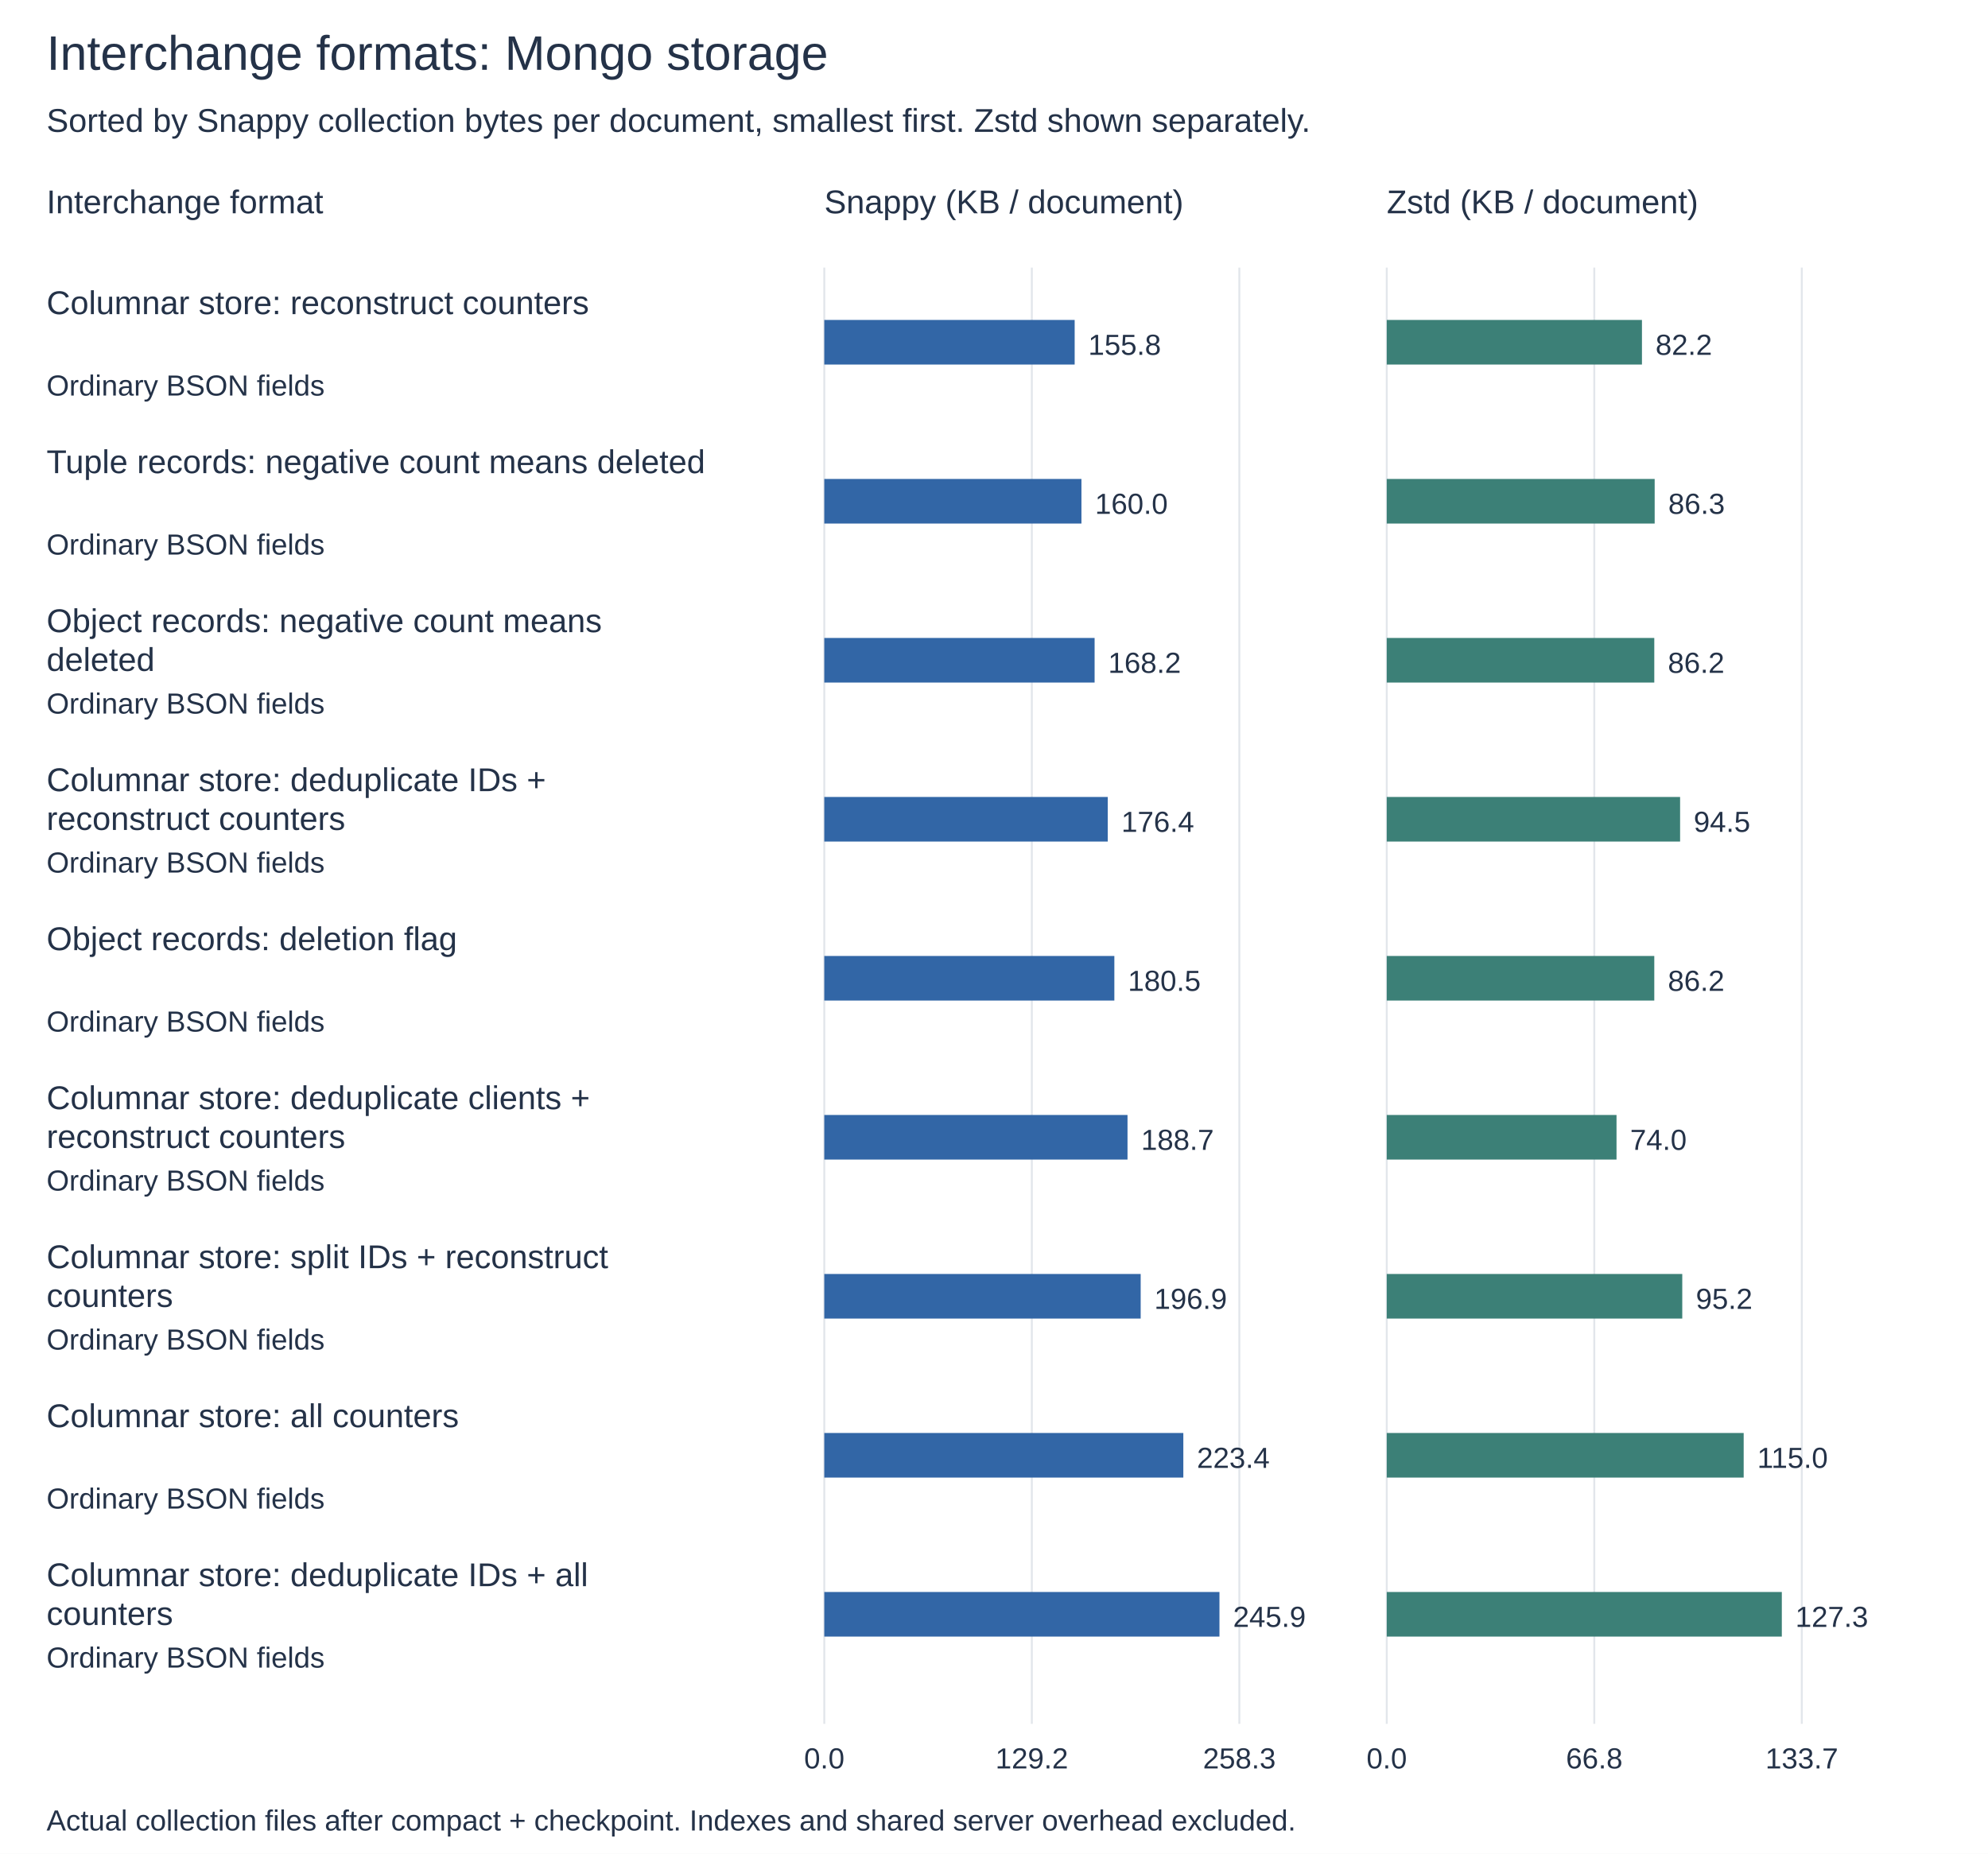
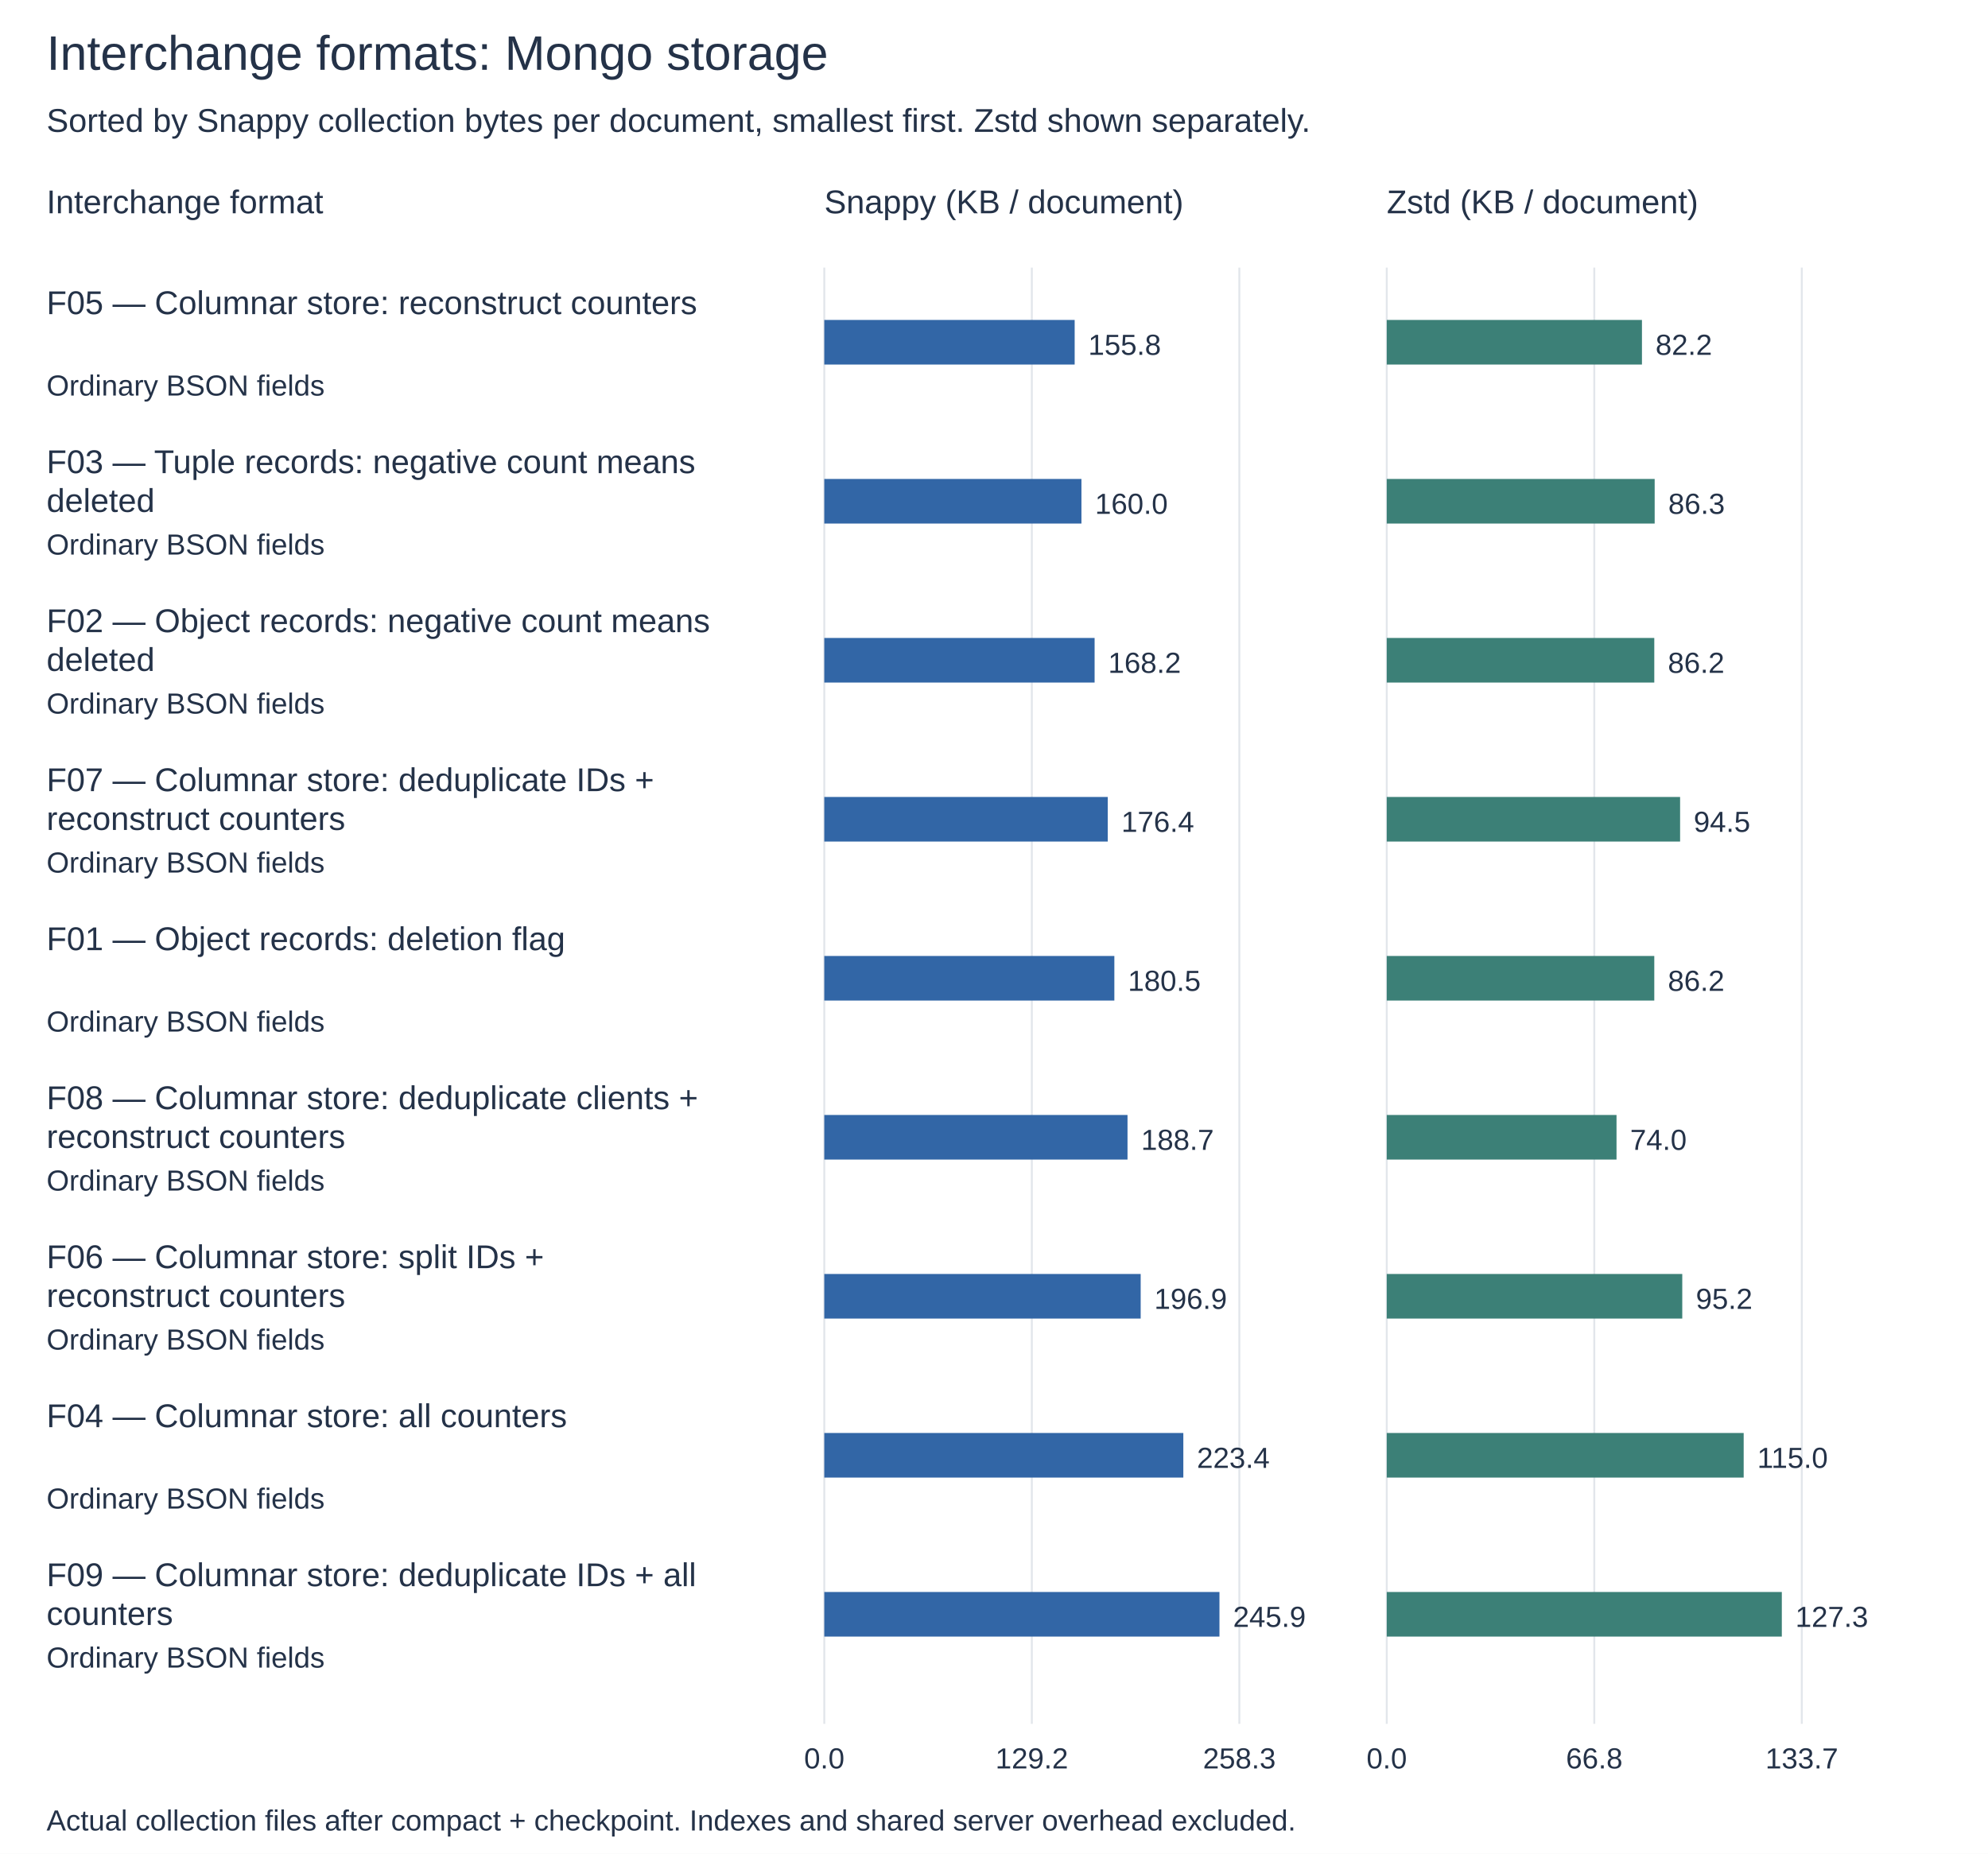
<svg xmlns="http://www.w3.org/2000/svg" width="1025" height="956" viewBox="0 0 1025 956" role="img" aria-labelledby="title desc">
  <style>text{font:17px Arial,Helvetica,sans-serif;fill:#243248}.small{font-size:15px}.title{font-size:25px;font-weight:500}</style>
  <rect width="1025" height="956" fill="white" />
  <text x="24" y="36" class="title">Interchange formats: Mongo storage</text>
  <text x="24" y="68">Sorted by Snappy collection bytes per document, smallest first. Zstd shown separately.</text>
  <text x="24" y="110">Interchange format</text>
  <text x="425" y="110">Snappy (KB / document)</text>
  <line x1="425" x2="425" y1="138" y2="889" stroke="#e2e6eb" />
  <text x="425" y="912" class="small" text-anchor="middle">0.0</text>
  <line x1="532" x2="532" y1="138" y2="889" stroke="#e2e6eb" />
  <text x="532" y="912" class="small" text-anchor="middle">129.2</text>
  <line x1="639" x2="639" y1="138" y2="889" stroke="#e2e6eb" />
  <text x="639" y="912" class="small" text-anchor="middle">258.3</text>
  <rect x="425" y="165" width="129.089" height="23" fill="#3266a6" />
  <text x="561.089" y="183" class="small">155.8</text>
  <rect x="425" y="247" width="132.584" height="23" fill="#3266a6" />
  <text x="564.584" y="265" class="small">160.0</text>
  <rect x="425" y="329" width="139.372" height="23" fill="#3266a6" />
  <text x="571.372" y="347" class="small">168.2</text>
  <rect x="425" y="411" width="146.159" height="23" fill="#3266a6" />
  <text x="578.159" y="429" class="small">176.4</text>
  <rect x="425" y="493" width="149.552" height="23" fill="#3266a6" />
  <text x="581.552" y="511" class="small">180.5</text>
  <rect x="425" y="575" width="156.339" height="23" fill="#3266a6" />
  <text x="588.339" y="593" class="small">188.7</text>
  <rect x="425" y="657" width="163.126" height="23" fill="#3266a6" />
  <text x="595.126" y="675" class="small">196.9</text>
  <rect x="425" y="739" width="185.116" height="23" fill="#3266a6" />
  <text x="617.116" y="757" class="small">223.4</text>
  <rect x="425" y="821" width="203.746" height="23" fill="#3266a6" />
  <text x="635.746" y="839" class="small">245.9</text>
  <text x="715" y="110">Zstd (KB / document)</text>
  <line x1="715" x2="715" y1="138" y2="889" stroke="#e2e6eb" />
  <text x="715" y="912" class="small" text-anchor="middle">0.0</text>
  <line x1="822" x2="822" y1="138" y2="889" stroke="#e2e6eb" />
  <text x="822" y="912" class="small" text-anchor="middle">66.8</text>
  <line x1="929" x2="929" y1="138" y2="889" stroke="#e2e6eb" />
  <text x="929" y="912" class="small" text-anchor="middle">133.7</text>
  <rect x="715" y="165" width="131.58" height="23" fill="#3c8077" />
  <text x="853.58" y="183" class="small">82.2</text>
  <rect x="715" y="247" width="138.136" height="23" fill="#3c8077" />
  <text x="860.136" y="265" class="small">86.3</text>
  <rect x="715" y="329" width="137.939" height="23" fill="#3c8077" />
  <text x="859.939" y="347" class="small">86.2</text>
  <rect x="715" y="411" width="151.248" height="23" fill="#3c8077" />
  <text x="873.248" y="429" class="small">94.5</text>
  <rect x="715" y="493" width="137.939" height="23" fill="#3c8077" />
  <text x="859.939" y="511" class="small">86.2</text>
  <rect x="715" y="575" width="118.468" height="23" fill="#3c8077" />
  <text x="840.468" y="593" class="small">74.0</text>
  <rect x="715" y="657" width="152.363" height="23" fill="#3c8077" />
  <text x="874.363" y="675" class="small">95.2</text>
  <rect x="715" y="739" width="184.028" height="23" fill="#3c8077" />
  <text x="906.028" y="757" class="small">115.0</text>
  <rect x="715" y="821" width="203.697" height="23" fill="#3c8077" />
  <text x="925.697" y="839" class="small">127.3</text>
-   <text x="24" y="162">Columnar store: reconstruct counters</text>
+   <text x="24" y="162">F05 — Columnar store: reconstruct counters</text>
  <text x="24" y="204" class="small">Ordinary BSON fields</text>
-   <text x="24" y="244">Tuple records: negative count means deleted</text>
+   <text x="24" y="244">F03 — Tuple records: negative count means</text>
+   <text x="24" y="264">deleted</text>
  <text x="24" y="286" class="small">Ordinary BSON fields</text>
-   <text x="24" y="326">Object records: negative count means</text>
+   <text x="24" y="326">F02 — Object records: negative count means</text>
  <text x="24" y="346">deleted</text>
  <text x="24" y="368" class="small">Ordinary BSON fields</text>
-   <text x="24" y="408">Columnar store: deduplicate IDs +</text>
+   <text x="24" y="408">F07 — Columnar store: deduplicate IDs +</text>
  <text x="24" y="428">reconstruct counters</text>
  <text x="24" y="450" class="small">Ordinary BSON fields</text>
-   <text x="24" y="490">Object records: deletion flag</text>
+   <text x="24" y="490">F01 — Object records: deletion flag</text>
  <text x="24" y="532" class="small">Ordinary BSON fields</text>
-   <text x="24" y="572">Columnar store: deduplicate clients +</text>
+   <text x="24" y="572">F08 — Columnar store: deduplicate clients +</text>
  <text x="24" y="592">reconstruct counters</text>
  <text x="24" y="614" class="small">Ordinary BSON fields</text>
-   <text x="24" y="654">Columnar store: split IDs + reconstruct</text>
-   <text x="24" y="674">counters</text>
+   <text x="24" y="654">F06 — Columnar store: split IDs +</text>
+   <text x="24" y="674">reconstruct counters</text>
  <text x="24" y="696" class="small">Ordinary BSON fields</text>
-   <text x="24" y="736">Columnar store: all counters</text>
+   <text x="24" y="736">F04 — Columnar store: all counters</text>
  <text x="24" y="778" class="small">Ordinary BSON fields</text>
-   <text x="24" y="818">Columnar store: deduplicate IDs + all</text>
+   <text x="24" y="818">F09 — Columnar store: deduplicate IDs + all</text>
  <text x="24" y="838">counters</text>
  <text x="24" y="860" class="small">Ordinary BSON fields</text>
  <text x="24" y="944" class="small">Actual collection files after compact + checkpoint. Indexes and shared server overhead excluded.</text>
</svg>
